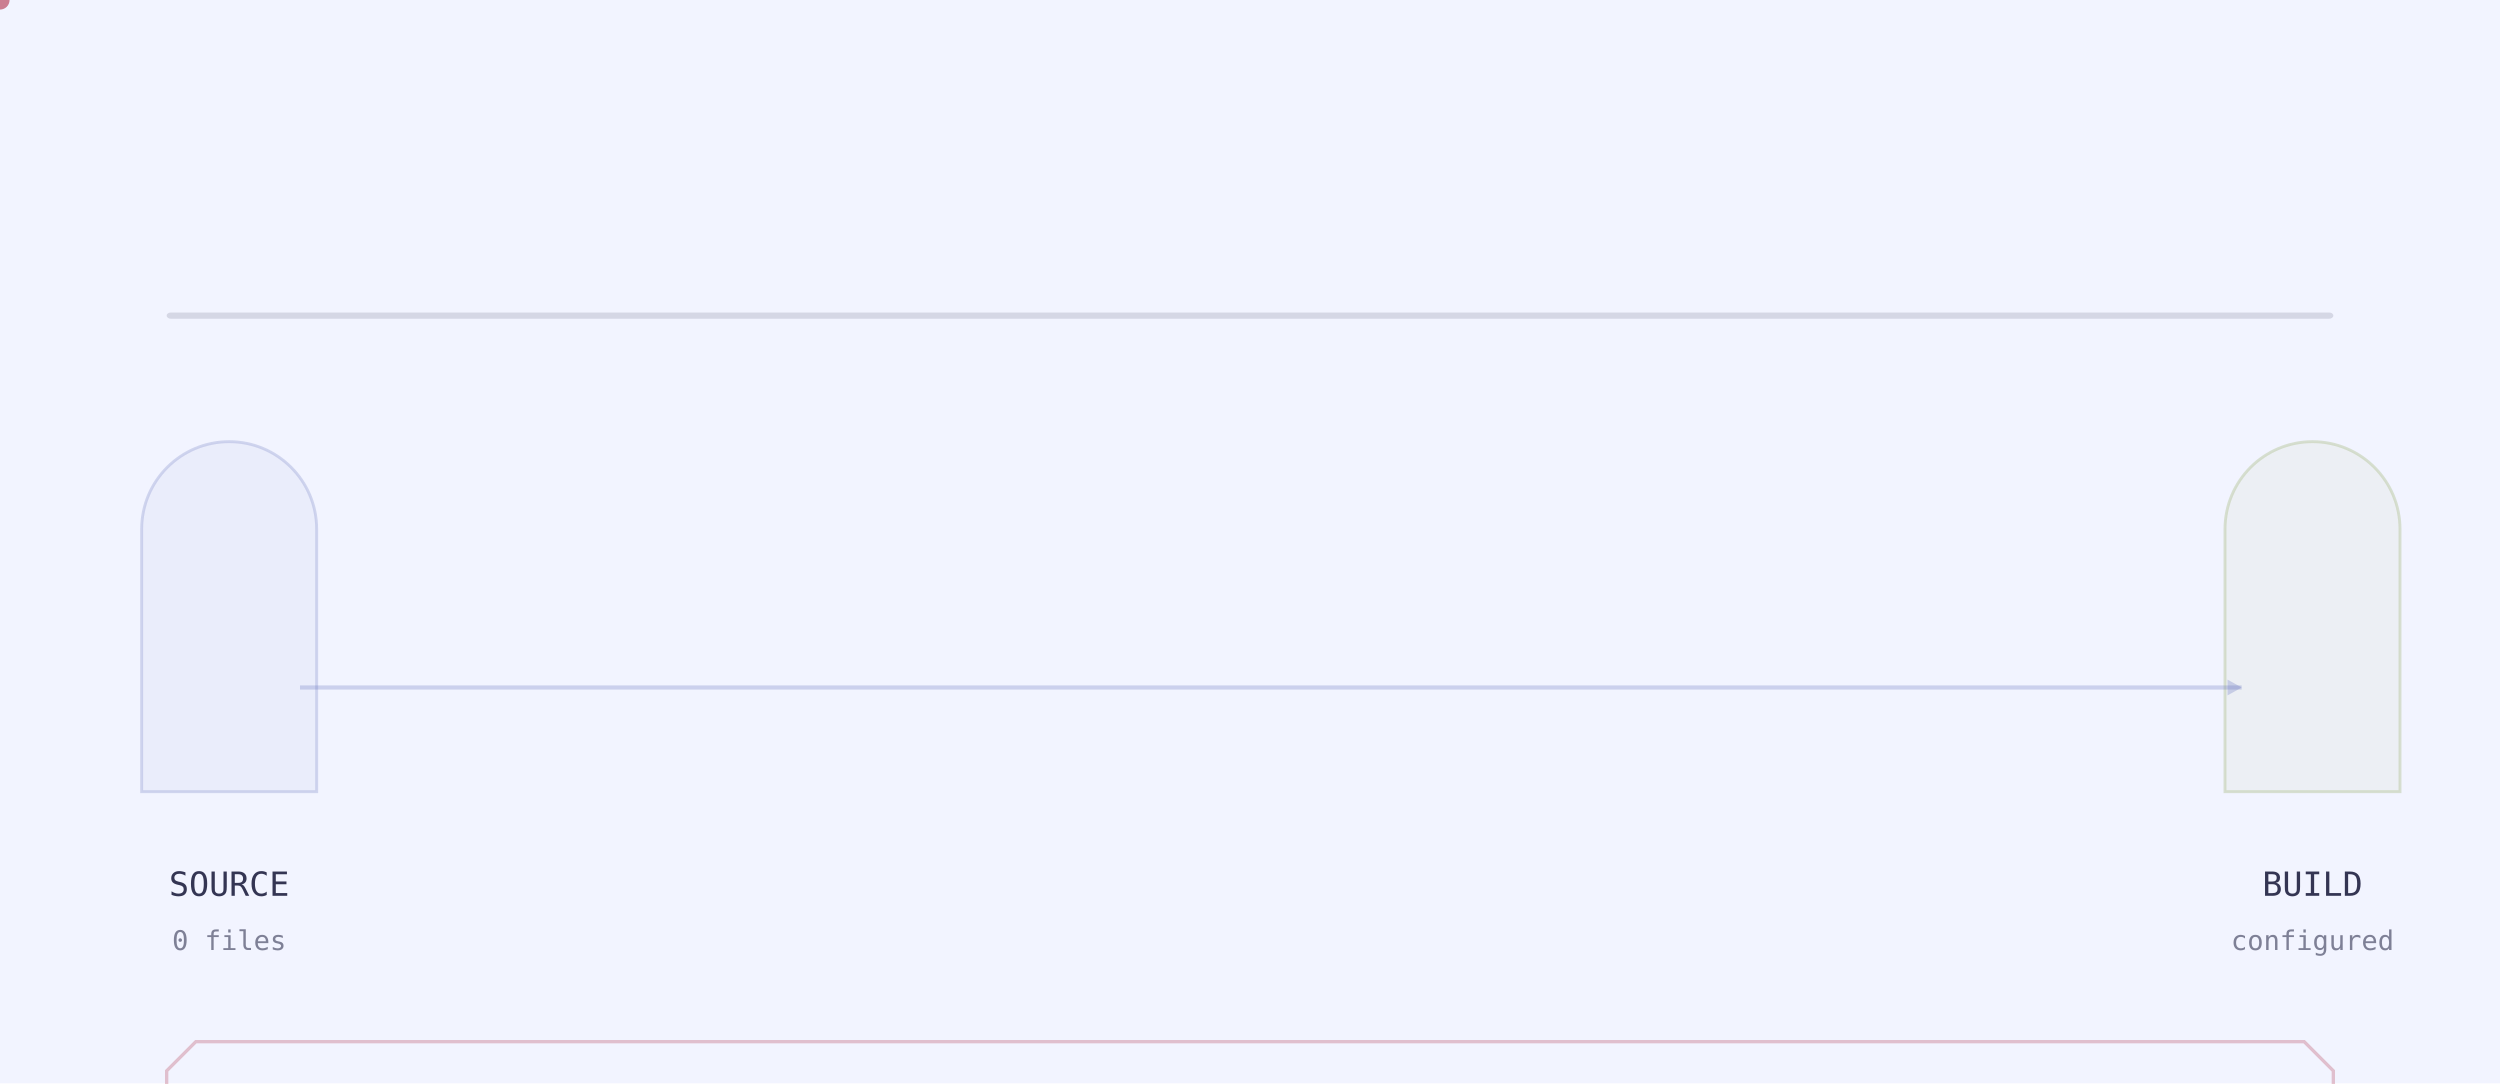
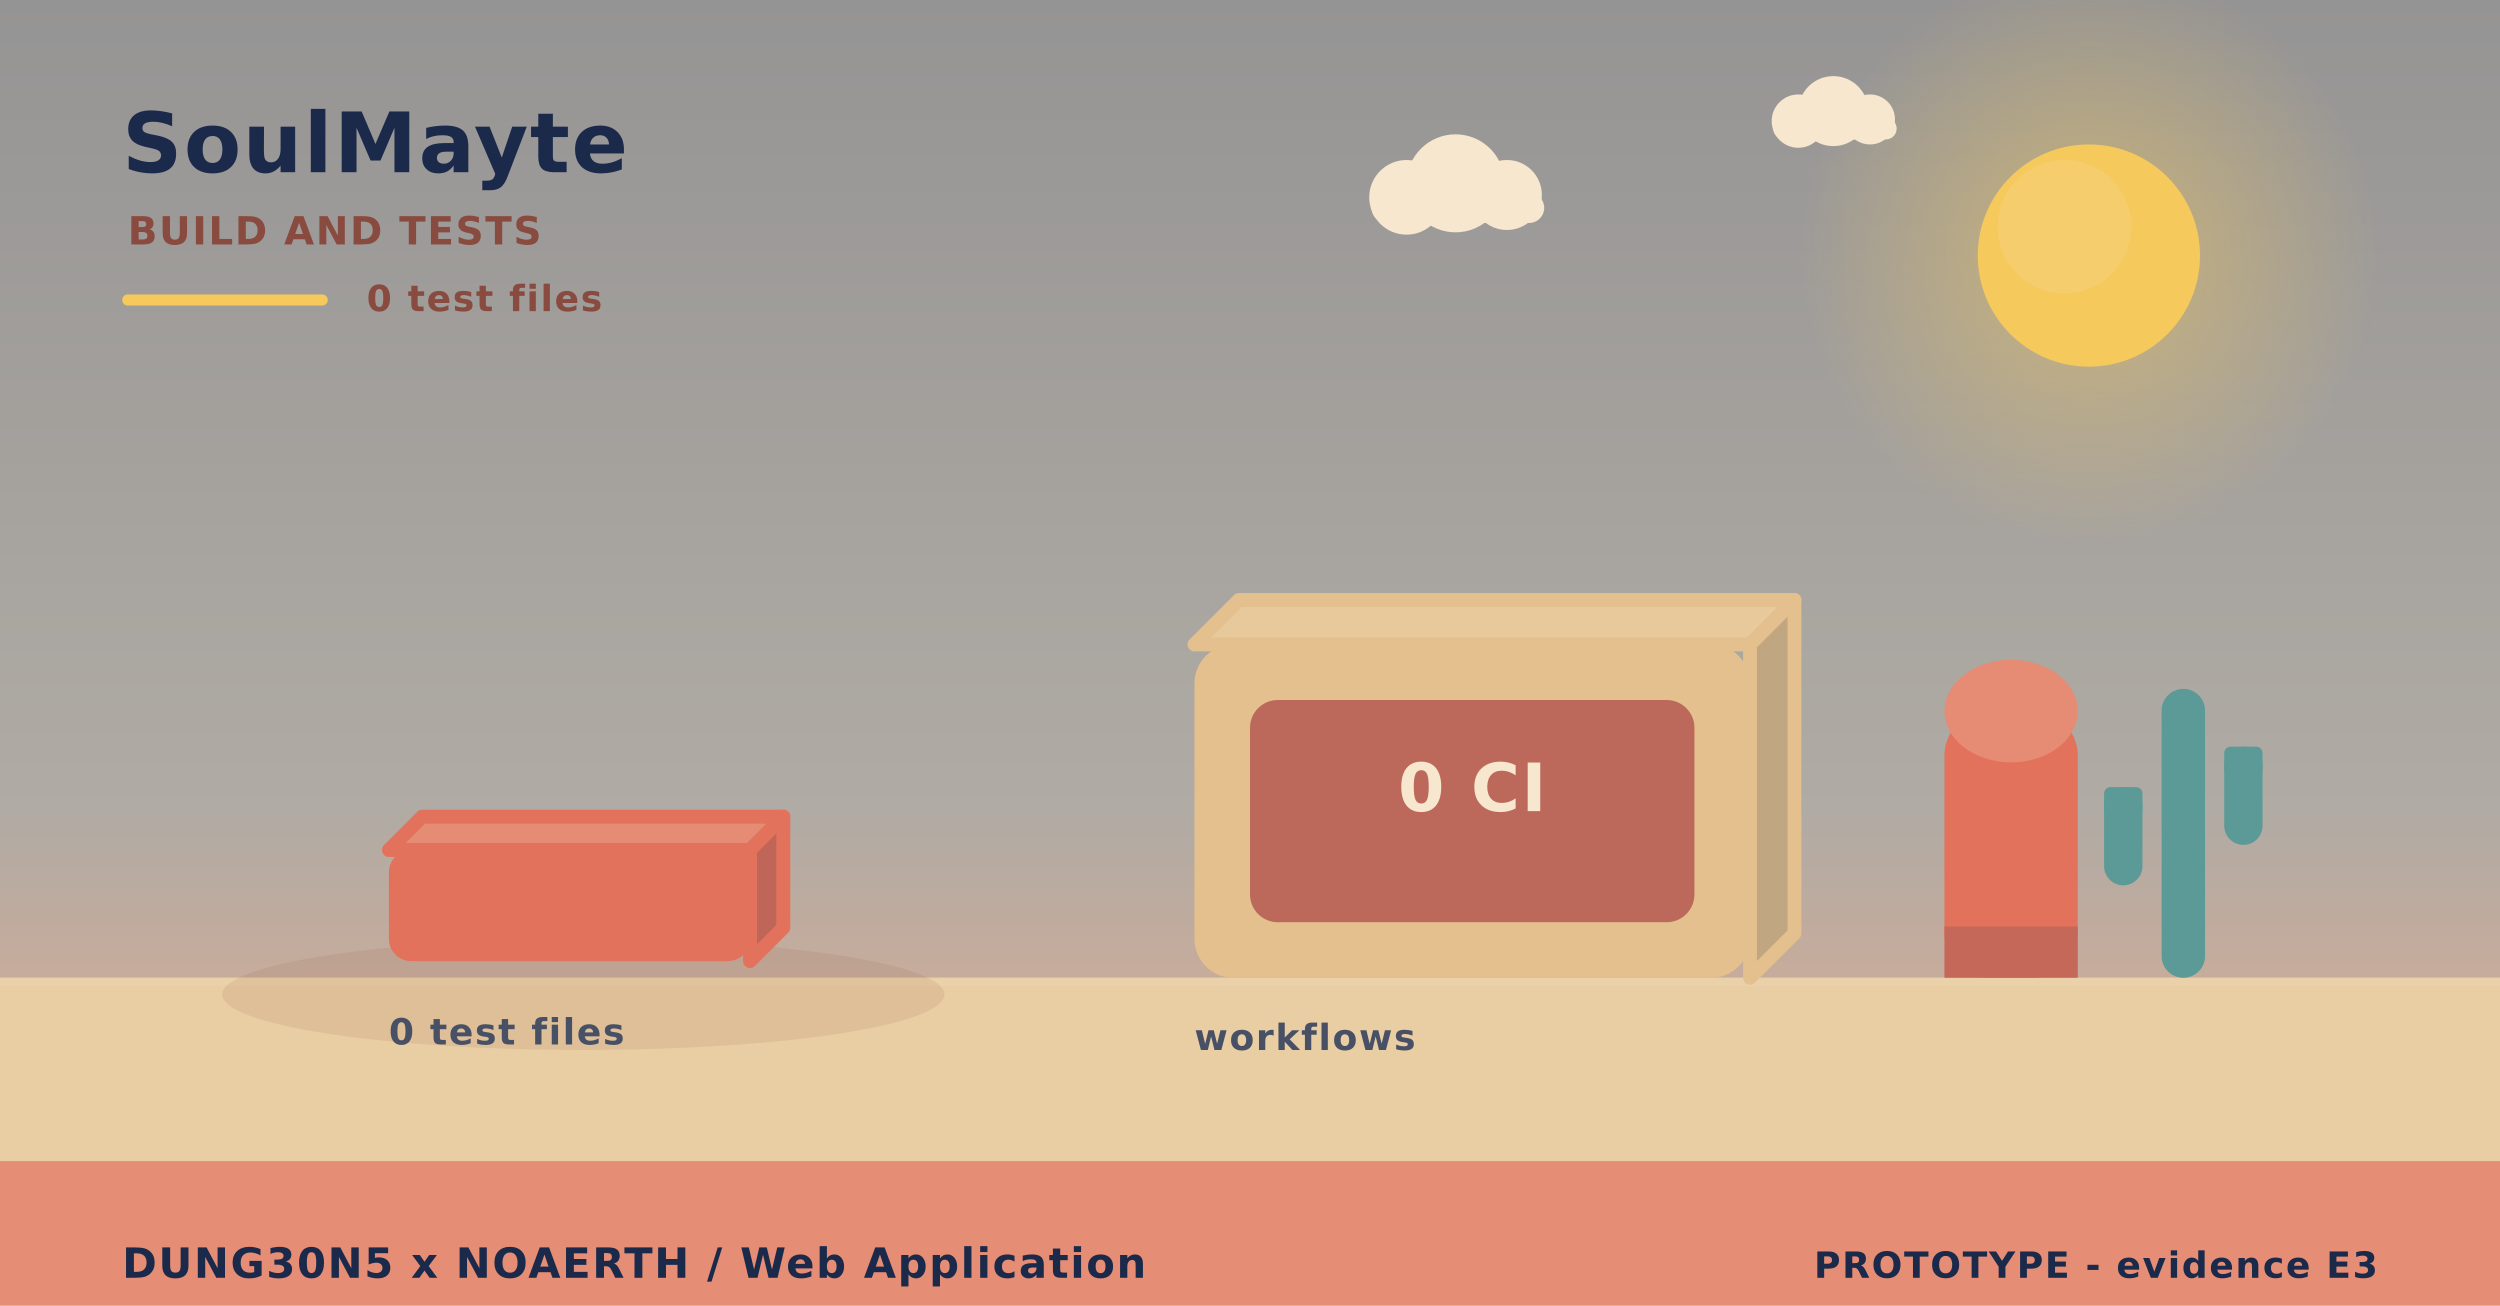
- <svg xmlns="http://www.w3.org/2000/svg" viewBox="0 0 1200 520" width="1200" height="520" role="img" aria-label="SoulMayte build evidence">
-   <rect width="1200" height="520" fill="#f2f4ff" />
-   <defs>
-     <linearGradient id="gb" x1="0" y1="0" x2="1" y2="1">
-       <stop offset="0%" stop-color="#6473bc" />
-       <stop offset="100%" stop-color="#829d44" />
-     </linearGradient>
-   </defs>
-   <rect x="80.00" y="150.00" width="1040.00" height="3.00" rx="2.00" fill="rgba(31,33,65,0.140)" opacity="1.00" />
-   <path d="M68.00,380.00 L68.00,254.00 A42.00,42.00 0 0 1 152.00,254.00 L152.00,380.00 Z" fill="rgba(100,115,188,0.100)" opacity="0.55" stroke="rgba(100,115,188,0.450)" stroke-width="1.4" />
-   <polygon points="-192.26,189.00 -136.83,221.00 -136.83,157.00 -192.26,125.00" fill="#73414d" opacity="0.95" />
-   <polygon points="-247.68,221.00 -192.26,253.00 -192.26,189.00 -247.68,157.00" fill="#657a35" opacity="0.95" />
-   <polygon points="-192.26,125.00 -136.83,157.00 -192.26,189.00 -247.68,157.00" fill="#6473bc" opacity="0.95" />
-   <text x="110" y="430" font-family="ui-monospace,Menlo,monospace" font-size="16" fill="rgba(31,33,65,0.900)" text-anchor="middle">SOURCE</text>
-   <text x="110" y="456" font-family="ui-monospace,Menlo,monospace" font-size="13" fill="rgba(31,33,65,0.550)" text-anchor="middle">0 files</text>
-   <path d="M1068.00,380.00 L1068.00,254.00 A42.00,42.00 0 0 1 1152.00,254.00 L1152.00,380.00 Z" fill="rgba(130,157,68,0.100)" opacity="0.55" stroke="rgba(130,157,68,0.450)" stroke-width="1.4" />
-   <polygon points="673.77,689.00 729.19,721.00 729.19,657.00 673.77,625.00" fill="#73414d" opacity="0.95" />
-   <polygon points="618.34,721.00 673.77,753.00 673.77,689.00 618.34,657.00" fill="#657a35" opacity="0.95" />
-   <polygon points="673.77,625.00 729.19,657.00 673.77,689.00 618.34,657.00" fill="#829d44" opacity="0.95" />
-   <text x="1110" y="430" font-family="ui-monospace,Menlo,monospace" font-size="16" fill="rgba(31,33,65,0.900)" text-anchor="middle">BUILD</text>
-   <text x="1110" y="456" font-family="ui-monospace,Menlo,monospace" font-size="13" fill="rgba(31,33,65,0.550)" text-anchor="middle">configured</text>
-   <line x1="144.00" y1="330.00" x2="1076.00" y2="330.00" stroke="rgba(100,115,188,0.500)" stroke-width="2.00" opacity="0.55" />
-   <polygon points="1076.00,330.00 1069.20,326.20 1069.20,333.80" fill="rgba(100,115,188,0.500)" opacity="0.55" />
-   <g opacity="0.9">
-     <circle cx="0.00" cy="0.00" r="4.60" fill="#c77085" opacity="1.00" />
-     <animateTransform attributeName="transform" type="translate" values="144.00,330.00 1076.00,330.00" dur="4.967s" begin="0.0s" repeatCount="indefinite" />
-     <animateTransform attributeName="transform" type="translate" values="1076.00,330.00 144.00,330.00" dur="4.967s" begin="2.483s" repeatCount="indefinite" />
+ <svg xmlns="http://www.w3.org/2000/svg" width="900" height="470" viewBox="0 0 900 470" role="img" aria-label="SoulMayte - how it is verified">
+   <linearGradient id="skyb" x1="0" y1="0" x2="0" y2="1">
+     <stop offset="0" stop-color="#959494" />
+     <stop offset="0.62" stop-color="#b0aba4" />
+     <stop offset="1" stop-color="#f3ad8a" />
+   </linearGradient>
+   <rect width="900" height="470" fill="url(#skyb)" />
+   <radialGradient id="sunb">
+     <stop offset="0.35" stop-color="#f5c95c" stop-opacity="0.34" />
+     <stop offset="1" stop-color="#f5c95c" stop-opacity="0" />
+   </radialGradient>
+   <circle cx="752" cy="92" r="104" fill="url(#sunb)" />
+   <circle cx="752" cy="92" r="40" fill="#f5c95c" />
+   <circle cx="743.2" cy="81.6" r="24" fill="#f5d27e" opacity="0.5" />
+   <g>
+     <circle cx="524" cy="66" r="17.64" fill="#f6e7ce" />
+     <circle cx="506.36" cy="71.04" r="13.44" fill="#f6e7ce" />
+     <circle cx="542.48" cy="70.2" r="12.6" fill="#f6e7ce" />
+     <rect x="493.76" y="69.36" width="62.16" height="10.92" rx="5.46" fill="#f6e7ce" />
+     <animateTransform attributeName="transform" type="translate" values="0 0;24 0;0 0" dur="36s" begin="0s" repeatCount="indefinite" />
  </g>
-   <path d="M94.00,500.00 H1106.00 L1120.00,514.00 V546.00 L1106.00,560.00 H94.00 L80.00,546.00 V514.00 Z" fill="none" stroke="rgba(199,112,133,0.500)" stroke-width="1.60" opacity="0.80" />
-   <text x="600" y="536" font-family="ui-monospace,Menlo,monospace" font-size="16" fill="rgba(199,112,133,0.950)" text-anchor="middle">no test suite present in this repository — shown as measured, not implied</text>
+   <g>
+     <circle cx="660" cy="40" r="12.6" fill="#f6e7ce" />
+     <circle cx="647.4" cy="43.6" r="9.6" fill="#f6e7ce" />
+     <circle cx="673.2" cy="43" r="9" fill="#f6e7ce" />
+     <rect x="638.4" y="42.4" width="44.4" height="7.8" rx="3.9" fill="#f6e7ce" />
+     <animateTransform attributeName="transform" type="translate" values="0 0;-18 0;0 0" dur="46s" begin="3s" repeatCount="indefinite" />
+   </g>
+   <rect x="0" y="352" width="900" height="118" fill="#e9cda3" />
+   <rect x="0" y="352" width="900" height="3" fill="#ebd1a9" />
+   <text x="44" y="62" font-family="Verdana,DejaVu Sans,sans-serif" font-size="30" font-weight="700" letter-spacing="0.6" fill="#1b2a4a" text-anchor="start">SoulMayte</text>
+   <text x="46" y="88" font-family="Verdana,DejaVu Sans,sans-serif" font-size="14" font-weight="700" letter-spacing="0.6" fill="#894b3f" text-anchor="start">BUILD AND TESTS</text>
+   <rect x="44" y="106" width="74" height="4" rx="2" fill="#f5c95c" />
+   <text x="132" y="112" font-family="Verdana,DejaVu Sans,sans-serif" font-size="13" font-weight="700" letter-spacing="0.6" fill="#894b3f" text-anchor="start">0 test files</text>
+   <ellipse cx="210" cy="358" rx="130" ry="20" fill="rgba(138,90,68,0.11)" />
+   <g>
+     <path d="M140,306 L270,306 L282,294 L152,294 Z" fill="#e68c74" stroke="#e2725b" stroke-width="5" stroke-linejoin="round" />
+     <path d="M270,306 L282,294 L282,334 L270,346 Z" fill="#c06658" stroke="#e2725b" stroke-width="5" stroke-linejoin="round" />
+     <rect x="140" y="306" width="130" height="40" rx="8" fill="#e2725b" />
+     <animateTransform attributeName="transform" type="translate" values="0 10;0 0" dur="0.8s" begin="0.5s" fill="freeze" />
+   </g>
+   <text x="140" y="376" font-family="Verdana,DejaVu Sans,sans-serif" font-size="13" font-weight="700" letter-spacing="0.6" fill="#475064" text-anchor="start">0 test files</text>
+   <path d="M430,232 L630,232 L646,216 L446,216 Z" fill="#e7c99b" stroke="#e3c08d" stroke-width="5" stroke-linejoin="round" />
+   <path d="M630,232 L646,216 L646,336 L630,352 Z" fill="#c1a682" stroke="#e3c08d" stroke-width="5" stroke-linejoin="round" />
+   <rect x="430" y="232" width="200" height="120" rx="14" fill="#e3c08d" />
+   <rect x="450" y="252" width="160" height="80" rx="10" fill="#ba6458" opacity="0.94" />
+   <text x="530" y="292" font-family="Verdana,DejaVu Sans,sans-serif" font-size="24" font-weight="700" letter-spacing="0.6" fill="#f6e7ce" text-anchor="middle">0 CI</text>
+   <text x="430" y="378" font-family="Verdana,DejaVu Sans,sans-serif" font-size="13" font-weight="700" letter-spacing="0.6" fill="#475064" text-anchor="start">workflows</text>
+   <rect x="700" y="256" width="48" height="96" rx="16" fill="#e2725b" />
+   <ellipse cx="724" cy="256" rx="24" ry="18.46" fill="#e68c74" />
+   <rect x="700" y="333.54" width="48" height="18.46" fill="#c66859" />
+   <rect x="778.18" y="248" width="15.64" height="104" rx="7.82" fill="#5b9a97" />
+   <rect x="757.48" y="283.36" width="13.8" height="35.36" rx="6.9" fill="#5b9a97" />
+   <rect x="757.48" y="283.36" width="13.8" height="10.4" rx="2.3" fill="#5b9a97" />
+   <rect x="800.72" y="268.8" width="13.8" height="35.36" rx="6.9" fill="#5b9a97" />
+   <rect x="800.72" y="268.8" width="13.8" height="10.4" rx="2.3" fill="#5b9a97" />
+   <rect x="0" y="418" width="900" height="52" rx="0" fill="#e68972" opacity="0.94" />
+   <text x="44" y="460" font-family="Verdana,DejaVu Sans,sans-serif" font-size="15" font-weight="700" letter-spacing="0.6" fill="#1b2a4a" text-anchor="start">DUNG30N5 x NOAERTH  /  Web Application</text>
+   <text x="856" y="460" font-family="Verdana,DejaVu Sans,sans-serif" font-size="13" font-weight="700" letter-spacing="0.6" fill="#1b2a4a" text-anchor="end">PROTOTYPE  -  evidence E3</text>
</svg>
